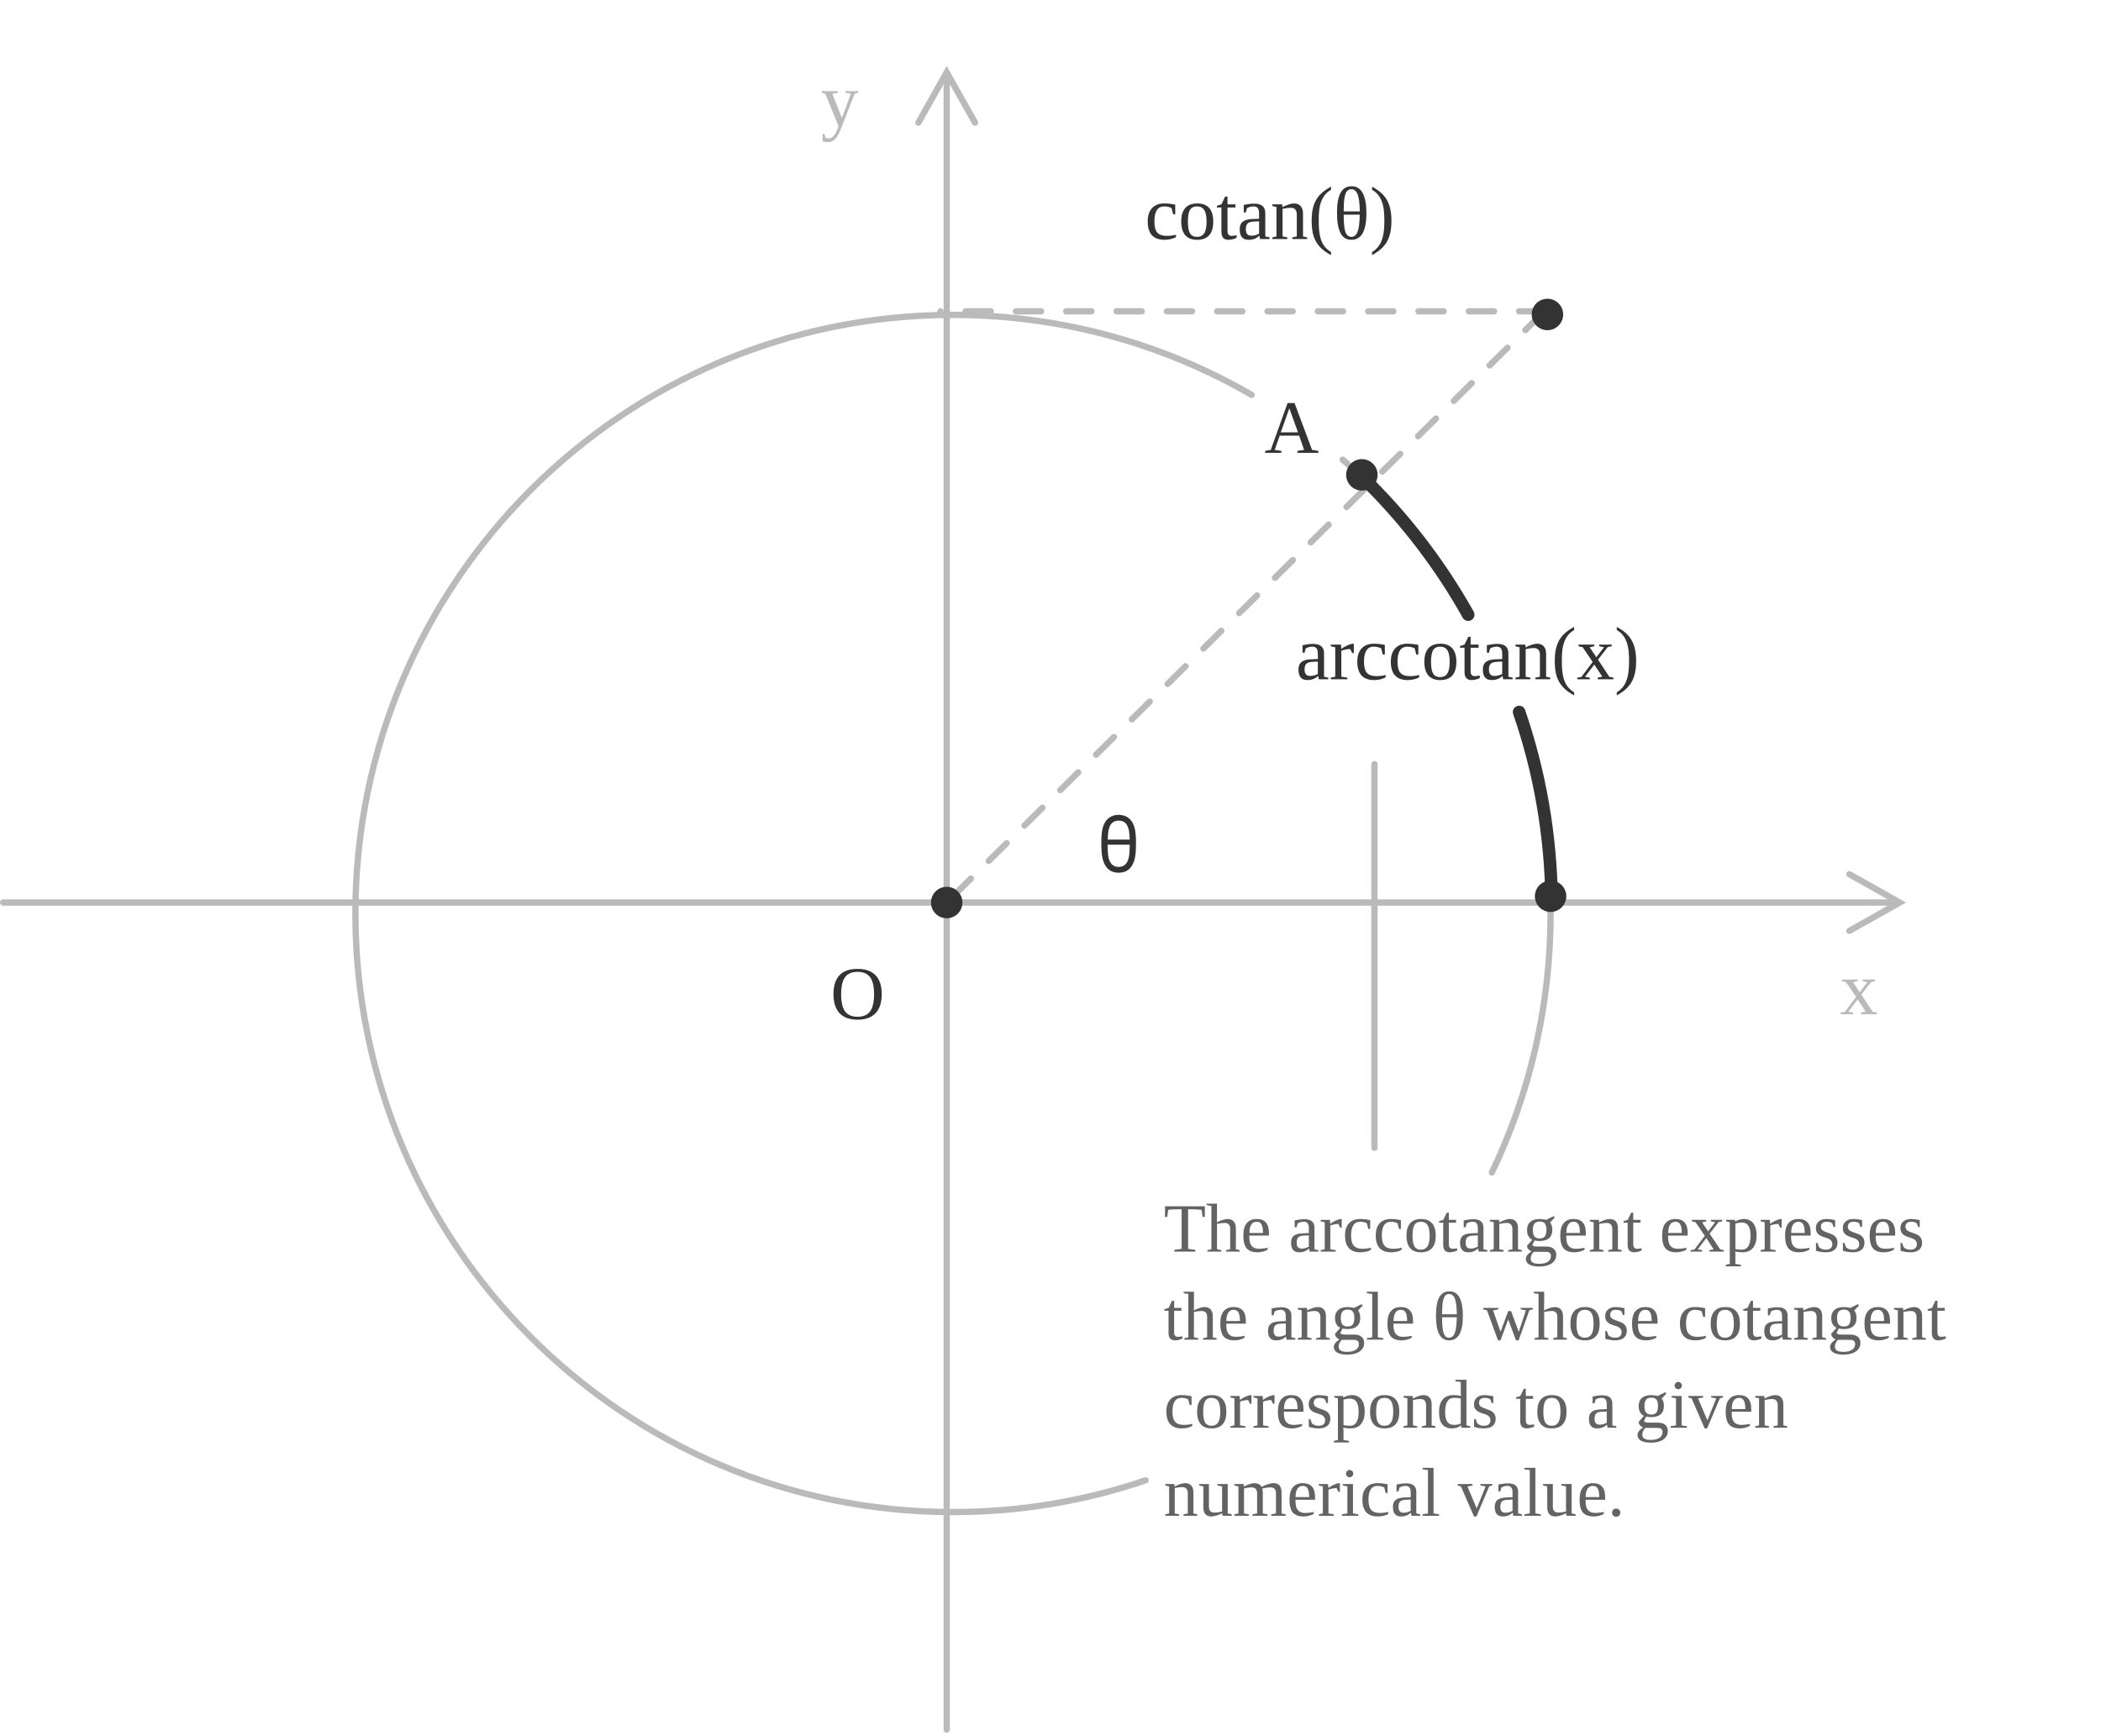
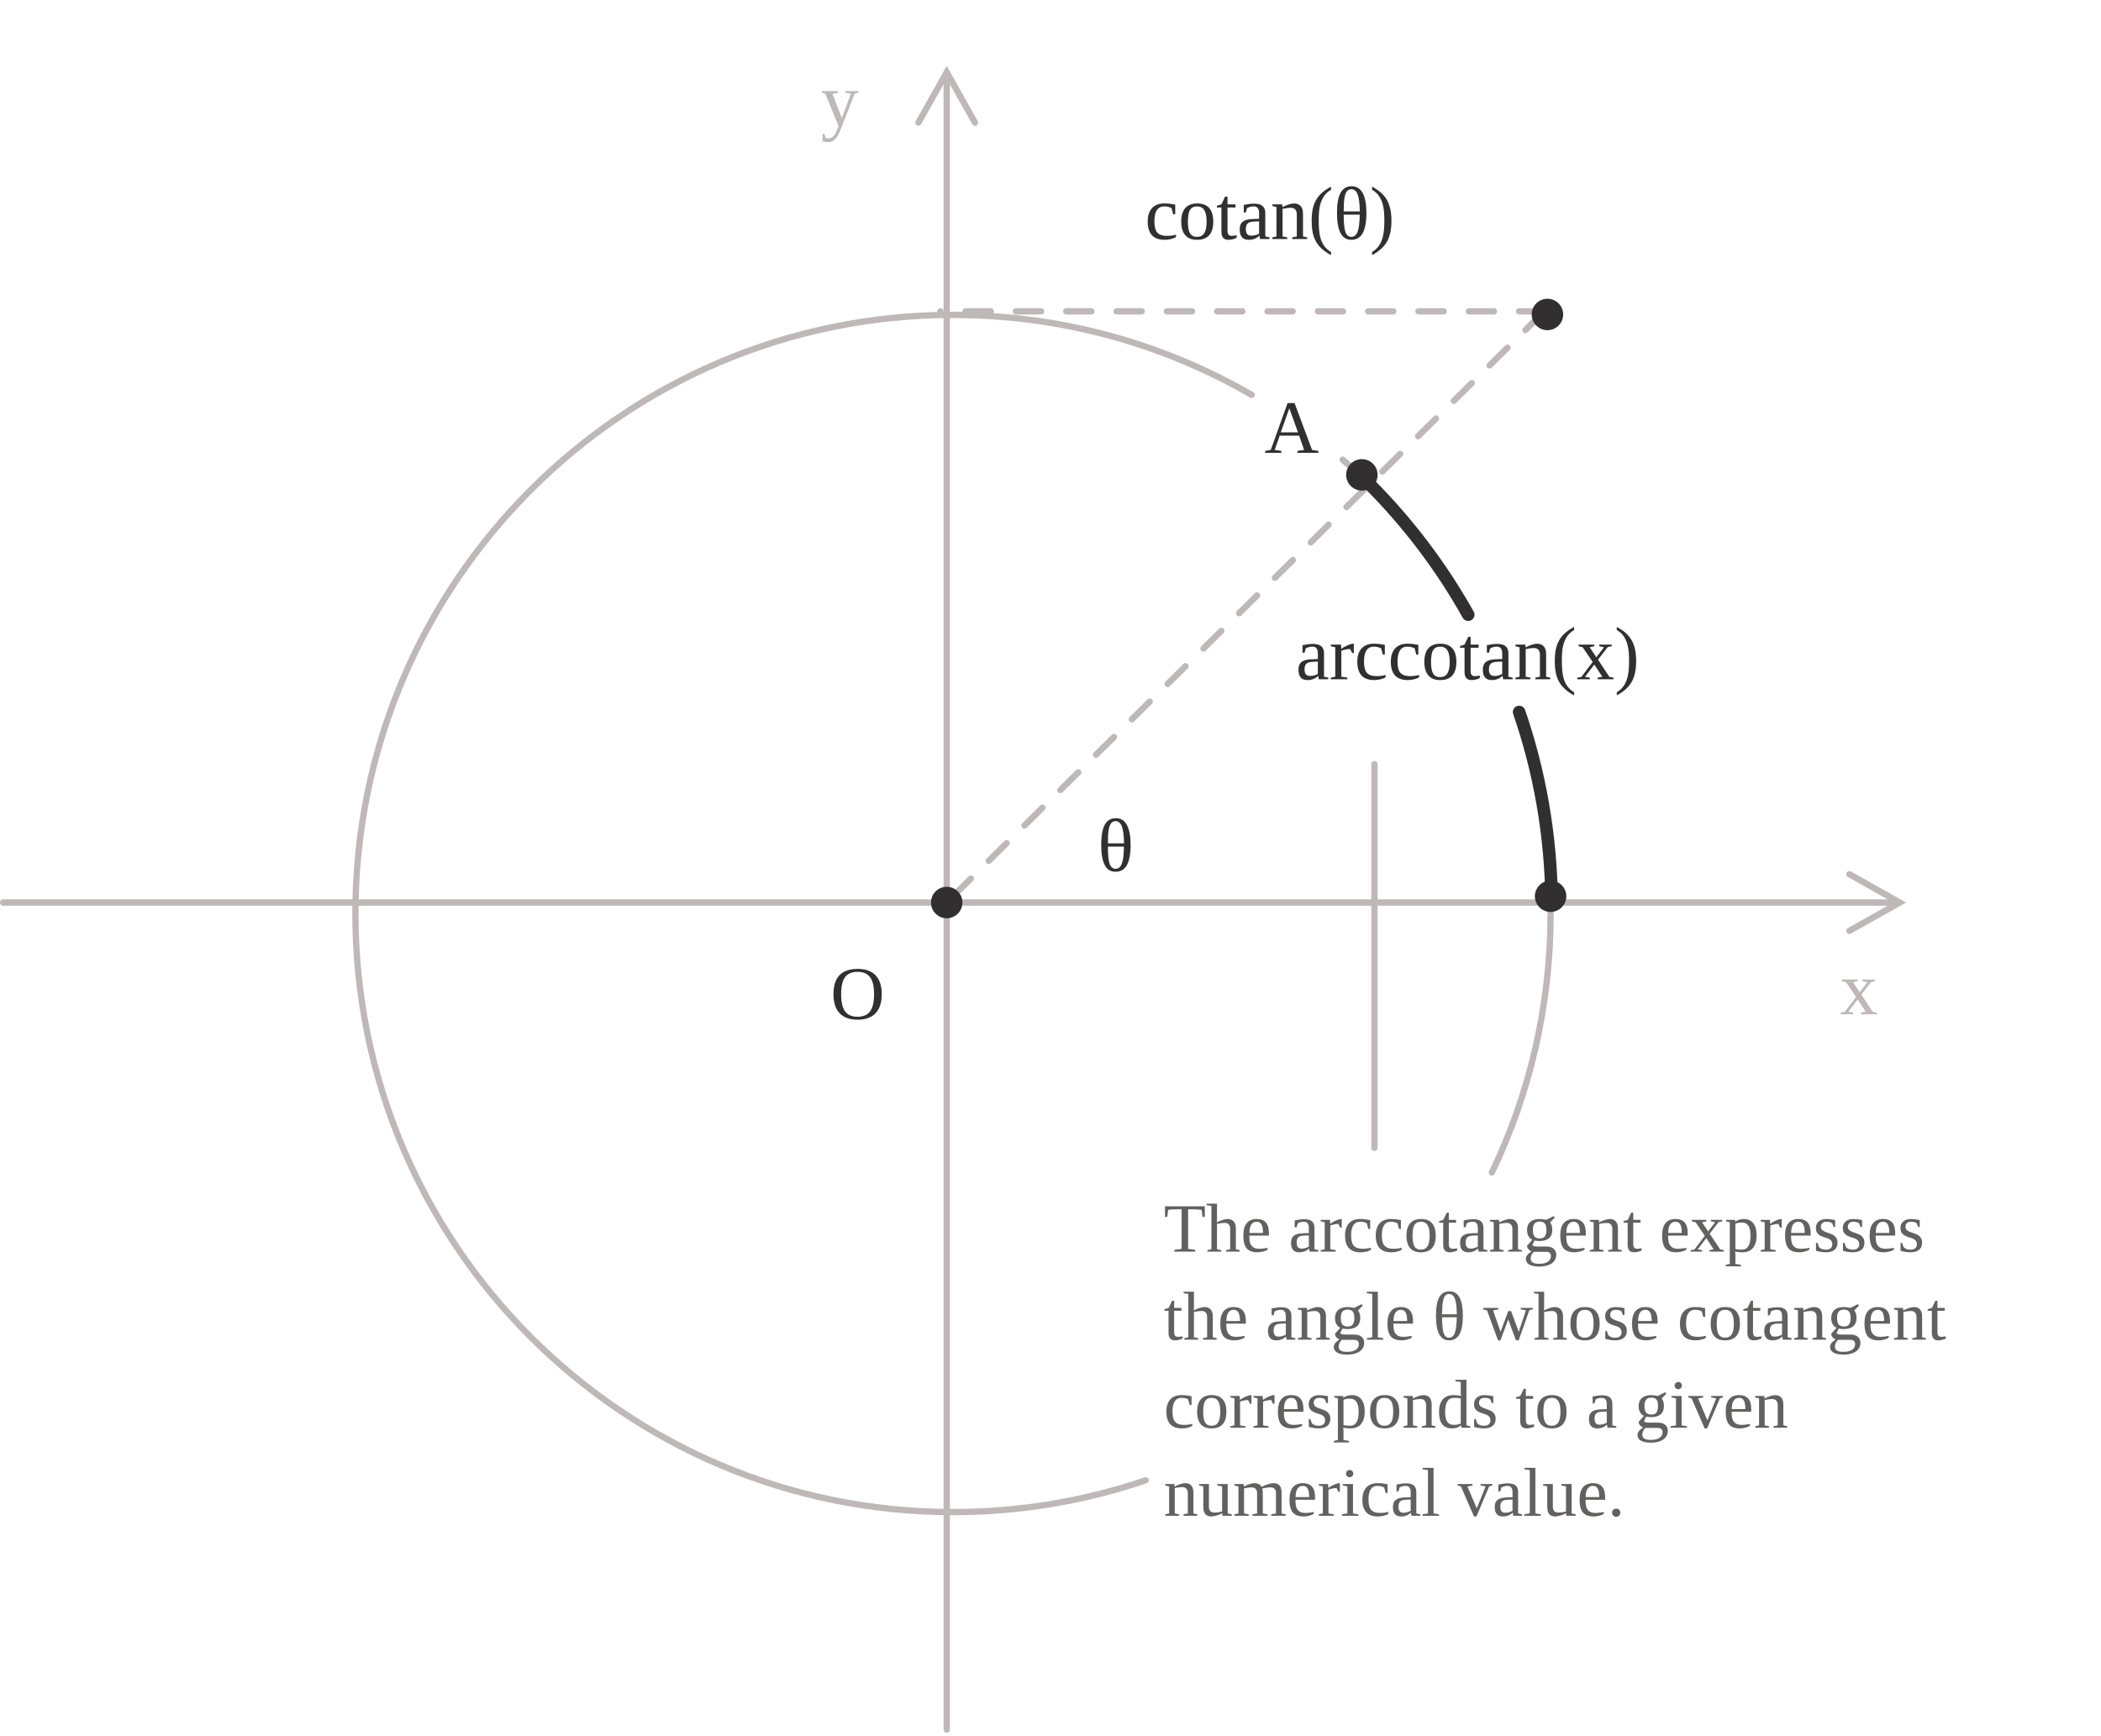
<svg xmlns="http://www.w3.org/2000/svg" width="334px" height="276px" viewBox="0 0 334 276" version="1.1">
  <g stroke="none" stroke-width="1" fill="none" fill-rule="evenodd">
    <g transform="translate(0.5, 1.229541)">
-       <path d="M198.481,61.56 C184.512,53.468 168.296,48.838 151,48.838 C98.533,48.838 56,91.449 56,144.011 C56,196.574 98.533,239.185 151,239.185 C161.712,239.185 172.011,237.408 181.618,234.134 M236.671,185.191 C242.65,172.729 246,158.762 246,144.011 C246,132.979 244.126,122.386 240.681,112.532 M233.119,96.128 C227.774,86.948 220.939,78.745 212.947,71.853" stroke="#BABABA" stroke-linecap="round" />
-       <line x1="132.063" y1="94.783" x2="264.293" y2="95.245" stroke="#BABABA" stroke-linecap="round" stroke-linejoin="round" stroke-dasharray="4" transform="translate(197.7942, 95.10766) rotate(-44.89384) translate(-197.7942, -95.10766) " />
-       <line x1="231.318" y1="82.428" x2="163.31" y2="14.671" stroke="#BABABA" stroke-linecap="round" stroke-linejoin="round" stroke-dasharray="4" transform="translate(196.8194, 48.79028) rotate(-44.89384) translate(-196.8194, -48.79028) " />
-       <path d="M150,9.251 L150.436,10.025 L154.936,18.025 C155.071,18.266 154.986,18.571 154.745,18.706 C154.531,18.827 154.267,18.773 154.115,18.59 L154.064,18.516 L150.5,12.178 L150.5,273.77 C150.5,274.047 150.276,274.27 150,274.27 C149.755,274.27 149.55,274.094 149.508,273.86 L149.5,273.77 L149.5,12.178 L145.936,18.516 C145.815,18.73 145.561,18.821 145.337,18.743 L145.255,18.706 C145.041,18.586 144.95,18.332 145.027,18.108 L145.064,18.025 L149.564,10.025 L150,9.251 Z" fill="#BABABA" fill-rule="nonzero" />
-       <path d="M293.663,137.298 L293.745,137.335 L301.745,141.835 L302.52,142.27 L301.745,142.706 L293.745,147.206 C293.504,147.342 293.2,147.256 293.064,147.016 C292.944,146.802 292.998,146.537 293.18,146.386 L293.255,146.335 L299.59,142.77 L0,142.77 C-0.276,142.77 -0.5,142.547 -0.5,142.27 C-0.5,142.025 -0.323,141.821 -0.09,141.779 L0,141.77 L299.59,141.77 L293.255,138.206 C293.041,138.086 292.95,137.832 293.027,137.608 L293.064,137.525 C293.185,137.311 293.439,137.22 293.663,137.298 Z" fill="#BABABA" fill-rule="nonzero" />
-       <text font-size="12" font-weight="normal" fill="#BABABA">
+       <path d="M198.481,61.56 C184.512,53.468 168.296,48.838 151,48.838 C98.533,48.838 56,91.449 56,144.011 C56,196.574 98.533,239.185 151,239.185 C161.712,239.185 172.011,237.408 181.618,234.134 M236.671,185.191 C242.65,172.729 246,158.762 246,144.011 C246,132.979 244.126,122.386 240.681,112.532 M233.119,96.128 C227.774,86.948 220.939,78.745 212.947,71.853" stroke="#BEB8B7" stroke-linecap="round" />
+       <line x1="132.063" y1="94.783" x2="264.293" y2="95.245" stroke="#BEB8B7" stroke-linecap="round" stroke-linejoin="round" stroke-dasharray="4" transform="translate(197.7942, 95.10766) rotate(-44.89384) translate(-197.7942, -95.10766) " />
+       <line x1="231.318" y1="82.428" x2="163.31" y2="14.671" stroke="#BEB8B7" stroke-linecap="round" stroke-linejoin="round" stroke-dasharray="4" transform="translate(196.8194, 48.79028) rotate(-44.89384) translate(-196.8194, -48.79028) " />
+       <path d="M150,9.251 L150.436,10.025 L154.936,18.025 C155.071,18.266 154.986,18.571 154.745,18.706 C154.531,18.827 154.267,18.773 154.115,18.59 L154.064,18.516 L150.5,12.178 L150.5,273.77 C150.5,274.047 150.276,274.27 150,274.27 C149.755,274.27 149.55,274.094 149.508,273.86 L149.5,273.77 L149.5,12.178 L145.936,18.516 C145.815,18.73 145.561,18.821 145.337,18.743 L145.255,18.706 C145.041,18.586 144.95,18.332 145.027,18.108 L145.064,18.025 L149.564,10.025 L150,9.251 Z" fill="#BEB8B7" fill-rule="nonzero" />
+       <path d="M293.663,137.298 L293.745,137.335 L301.745,141.835 L302.52,142.27 L301.745,142.706 L293.745,147.206 C293.504,147.342 293.2,147.256 293.064,147.016 C292.944,146.802 292.998,146.537 293.18,146.386 L293.255,146.335 L299.59,142.77 L0,142.77 C-0.276,142.77 -0.5,142.547 -0.5,142.27 C-0.5,142.025 -0.323,141.821 -0.09,141.779 L0,141.77 L299.59,141.77 L293.255,138.206 C293.041,138.086 292.95,137.832 293.027,137.608 L293.064,137.525 C293.185,137.311 293.439,137.22 293.663,137.298 Z" fill="#BEB8B7" fill-rule="nonzero" />
+       <text font-size="12" font-weight="normal" fill="#BEB8B7">
        <tspan x="292" y="160.031">x</tspan>
      </text>
-       <text font-size="12" font-weight="normal" fill="#333333">
+       <text font-size="12" font-weight="normal" fill="#312f2f">
        <tspan x="131.5" y="160.77">O</tspan>
      </text>
-       <text font-size="12" font-weight="normal" fill="#333333">
+       <text font-size="12" font-weight="normal" fill="#312f2f">
        <tspan x="200.5" y="70.77">A</tspan>
      </text>
-       <text font-size="12" font-weight="normal" fill="#BABABA">
+       <text font-size="12" font-weight="normal" fill="#BEB8B7">
        <tspan x="130" y="18.77">y</tspan>
      </text>
-       <text font-family="Helvetica" font-size="12" font-weight="normal" fill="#333333">
+       <text font-size="12" font-weight="normal" fill="#312f2f">
        <tspan x="174" y="137.25">θ</tspan>
      </text>
-       <text font-size="11" font-weight="normal" fill="#636363">
+       <text font-size="11" font-weight="normal" fill="#636060">
        <tspan x="184.5" y="197.77">The arccotangent expresses </tspan>
        <tspan x="184.5" y="211.77">the angle θ whose cotangent </tspan>
        <tspan x="184.5" y="225.77">corresponds to a given </tspan>
        <tspan x="184.5" y="239.77">numerical value.</tspan>
      </text>
-       <line x1="218" y1="120.27" x2="218" y2="181.27" stroke="#BABABA" stroke-linecap="round" />
-       <circle fill="#333333" cx="216" cy="74.27" r="2.5" />
-       <circle stroke="#333333" fill="#333333" cx="246" cy="141.27" r="2" />
-       <circle fill="#333333" cx="150" cy="142.27" r="2.5" />
-       <text font-size="12" font-weight="normal" fill="#333333">
+       <line x1="218" y1="120.27" x2="218" y2="181.27" stroke="#BEB8B7" stroke-linecap="round" />
+       <circle fill="#312f2f" cx="216" cy="74.27" r="2.5" />
+       <circle stroke="#312f2f" fill="#312f2f" cx="246" cy="141.27" r="2" />
+       <circle fill="#312f2f" cx="150" cy="142.27" r="2.5" />
+       <text font-size="12" font-weight="normal" fill="#312f2f">
        <tspan x="181.5" y="36.77">cotan(θ)</tspan>
      </text>
-       <text font-size="12" font-weight="normal" fill="#333333">
+       <text font-size="12" font-weight="normal" fill="#312f2f">
        <tspan x="205.5" y="106.77">arccotan(x)</tspan>
      </text>
-       <circle fill="#333333" cx="245.5" cy="48.77" r="2.5" />
-       <path d="M246.161,142.058 C246.058,131.533 244.25,121.417 241,111.974" stroke="#333333" stroke-width="2" stroke-linecap="round" />
-       <path d="M232.902,96.5 C228.64,88.891 223.364,81.929 217.259,75.797" stroke="#333333" stroke-width="2" stroke-linecap="round" />
+       <circle fill="#312f2f" cx="245.5" cy="48.77" r="2.5" />
+       <path d="M246.161,142.058 C246.058,131.533 244.25,121.417 241,111.974" stroke="#312f2f" stroke-width="2" stroke-linecap="round" />
+       <path d="M232.902,96.5 C228.64,88.891 223.364,81.929 217.259,75.797" stroke="#312f2f" stroke-width="2" stroke-linecap="round" />
    </g>
  </g>
</svg>
